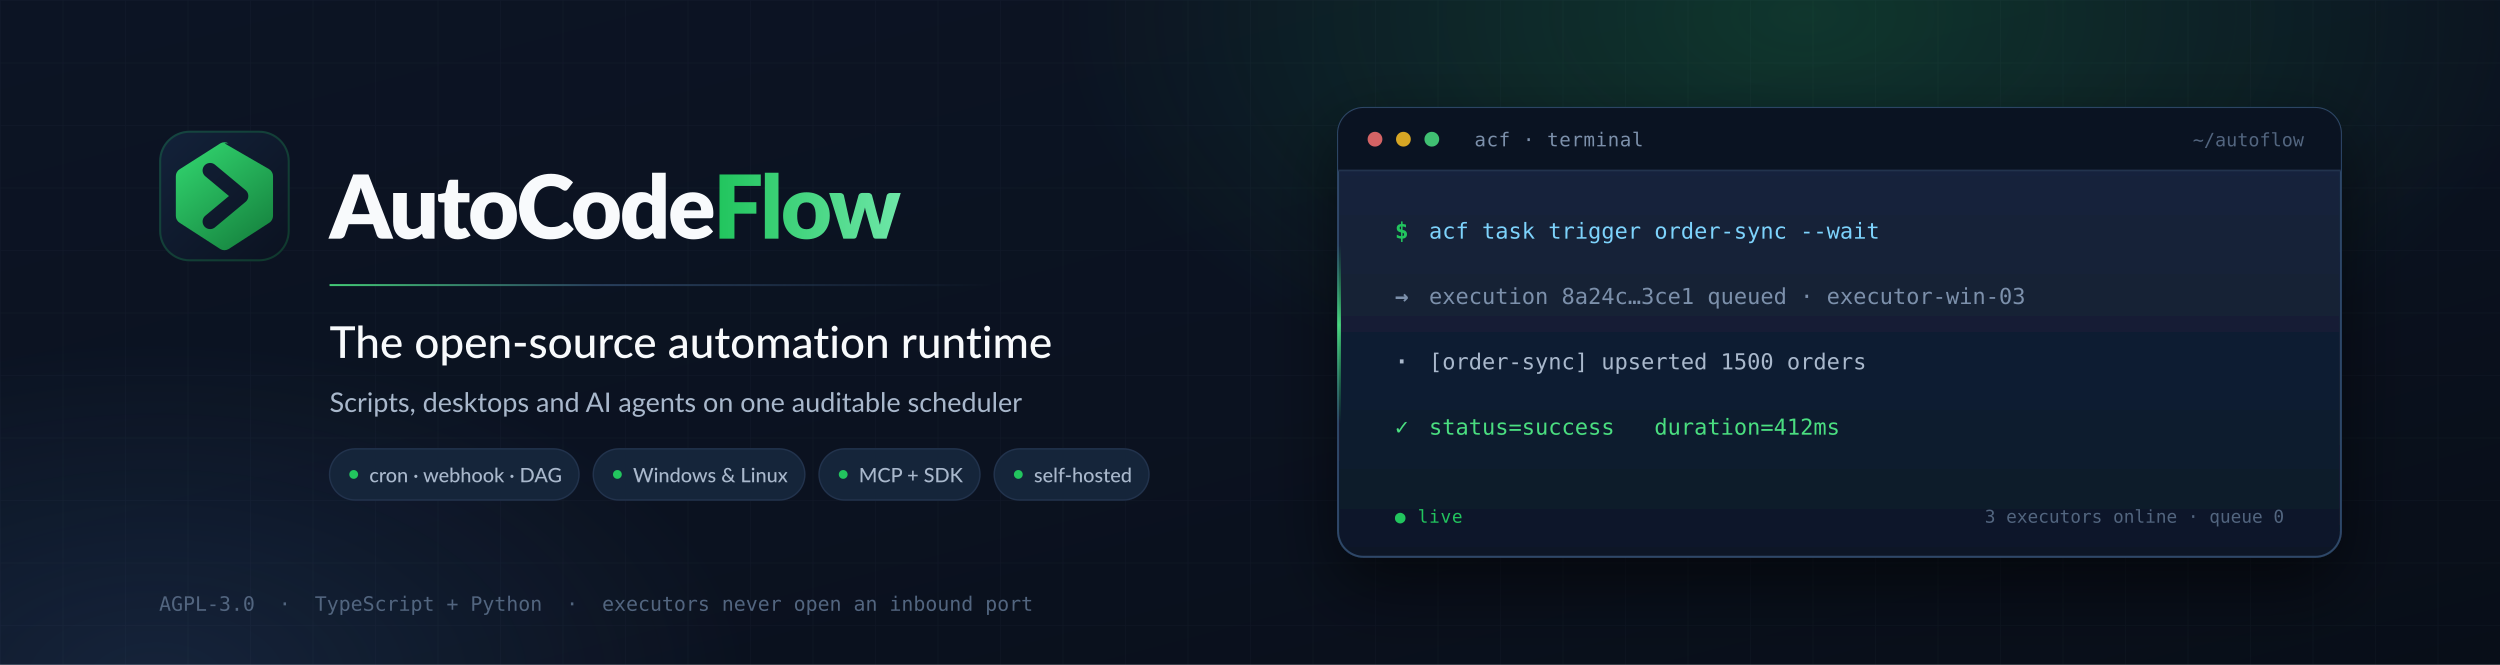
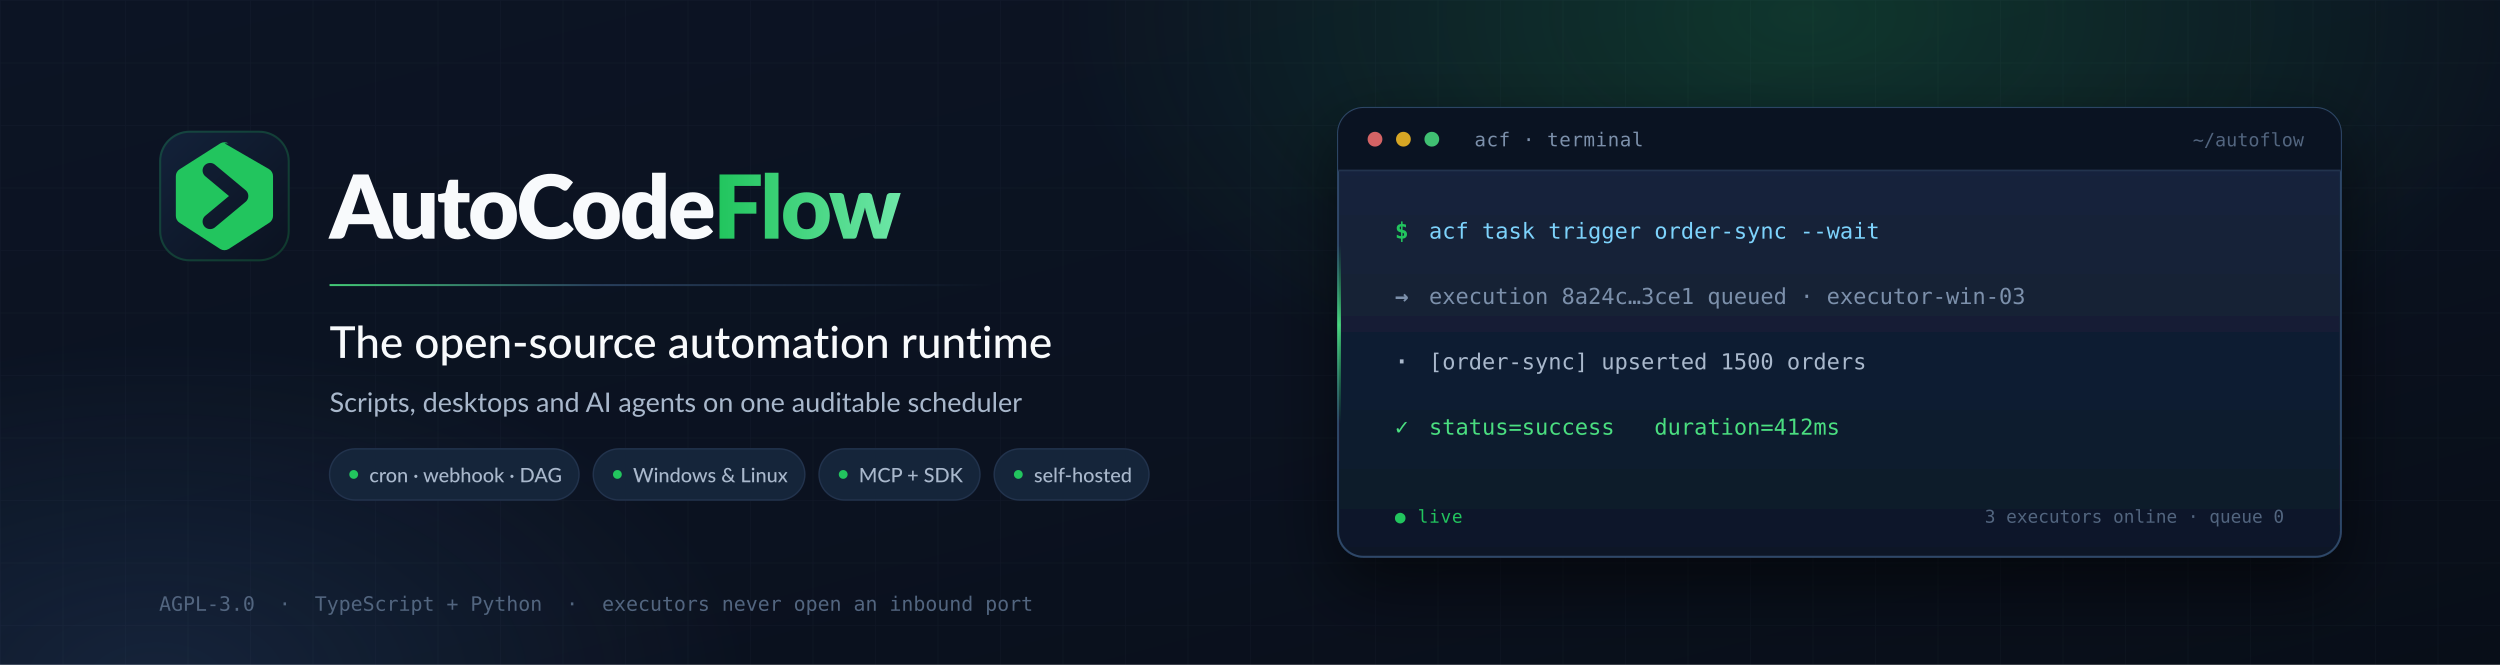
<svg xmlns="http://www.w3.org/2000/svg" viewBox="0 0 1760 468" width="1760" height="468" role="img">
  <defs>
    <linearGradient id="bg" x1="0" y1="0" x2="1" y2="1">
      <stop offset="0" stop-color="#0C1424" />
      <stop offset="0.55" stop-color="#0B1220" />
      <stop offset="1" stop-color="#080E18" />
    </linearGradient>
    <radialGradient id="glow-green" cx="0.5" cy="0.5" r="0.5">
      <stop offset="0" stop-color="#22C55E" stop-opacity="0.20" />
      <stop offset="1" stop-color="#22C55E" stop-opacity="0" />
    </radialGradient>
    <radialGradient id="glow-blue" cx="0.5" cy="0.5" r="0.5">
      <stop offset="0" stop-color="#60A5FA" stop-opacity="0.12" />
      <stop offset="1" stop-color="#60A5FA" stop-opacity="0" />
    </radialGradient>
    <linearGradient id="flow-text" x1="0" y1="0" x2="1" y2="0">
      <stop offset="0" stop-color="#22C55E" />
      <stop offset="1" stop-color="#6EE7A8" />
    </linearGradient>
    <linearGradient id="rule" x1="0" y1="0" x2="1" y2="0">
      <stop offset="0" stop-color="#4ADE80" stop-opacity="0.9" />
      <stop offset="0.4" stop-color="#2E4767" stop-opacity="0.85" />
      <stop offset="1" stop-color="#2E4767" stop-opacity="0" />
    </linearGradient>
    <linearGradient id="card-bg" x1="0" y1="0" x2="0" y2="1">
      <stop offset="0" stop-color="#15263F" />
      <stop offset="1" stop-color="#0E1828" />
    </linearGradient>
    <linearGradient id="edge" x1="0" y1="0" x2="0" y2="1">
      <stop offset="0" stop-color="#22C55E" stop-opacity="0" />
      <stop offset="0.45" stop-color="#4ADE80" stop-opacity="0.95" />
      <stop offset="1" stop-color="#22C55E" stop-opacity="0" />
    </linearGradient>
    <filter id="soft" x="-30%" y="-30%" width="160%" height="190%">
      <feDropShadow dx="0" dy="20" stdDeviation="24" flood-color="#000" flood-opacity="0.55" />
    </filter>
    <pattern id="grid" width="44" height="44" patternUnits="userSpaceOnUse">
      <path d="M44 0H0V44" fill="none" stroke="#7C93B4" stroke-opacity="0.05" stroke-width="1" />
    </pattern>
  </defs>
  <rect x="0" y="0" width="1760" height="468" fill="url(#bg)" />
  <rect x="0" y="0" width="1760" height="468" fill="url(#grid)" />
  <ellipse cx="1270" cy="10" rx="520" ry="300" fill="url(#glow-green)" />
  <ellipse cx="110" cy="480" rx="420" ry="240" fill="url(#glow-blue)" />
  <g transform="translate(112,92)">
    <defs>
      <linearGradient id="mark-bg" x1="0" y1="0" x2="1" y2="1">
        <stop offset="0" stop-color="#13223A" />
        <stop offset="1" stop-color="#0B1220" />
      </linearGradient>
-       <linearGradient id="mark-hex" x1="0.15" y1="0" x2="0.85" y2="1">
-         <stop offset="0" stop-color="#31D46E" />
-         <stop offset="1" stop-color="#15803D" />
-       </linearGradient>
      <mask id="mark-cut">
        <rect width="92" height="92" fill="#fff" />
        <path d="M35.938 28.031 L57.5 46 L35.938 63.969" fill="none" stroke="#000" stroke-width="10.637" stroke-linecap="round" stroke-linejoin="round" />
      </mask>
    </defs>
    <rect width="92" height="92" rx="21.528" fill="url(#mark-bg)" />
    <rect x="0.75" y="0.75" width="90.5" height="90.5" rx="20.778" fill="none" stroke="#22C55E" stroke-opacity="0.22" stroke-width="1.438" />
-     <path d="M46 8.912 L77.338 27.025 a5.75 5.75 0 0 1 2.875 5.031 V59.944 a5.75 5.75 0 0 1 -2.875 5.031 L48.875 83.375 a5.75 5.75 0 0 1 -5.75 0 L14.662 64.975 a5.75 5.75 0 0 1 -2.875 -5.031 V32.056 a5.75 5.75 0 0 1 2.875 -5.031 L43.125 8.912 a5.75 5.75 0 0 1 5.75 0 Z" fill="url(#mark-hex)" mask="url(#mark-cut)" />
+     <path d="M46 8.912 L77.338 27.025 a5.75 5.75 0 0 1 2.875 5.031 V59.944 a5.75 5.75 0 0 1 -2.875 5.031 L48.875 83.375 a5.75 5.75 0 0 1 -5.75 0 L14.662 64.975 a5.75 5.75 0 0 1 -2.875 -5.031 V32.056 a5.75 5.75 0 0 1 2.875 -5.031 L43.125 8.912 a5.75 5.75 0 0 1 5.75 0 Z" fill="#22C55E" mask="url(#mark-cut)" />
  </g>
  <text x="232" y="168" font-family="'Lato','Noto Sans CJK SC','DejaVu Sans',sans-serif" font-size="62" font-weight="900" fill="#F8FAFC" letter-spacing="-1.6" xml:space="preserve">AutoCode</text>
  <text x="502.141" y="168" font-family="'Lato','Noto Sans CJK SC','DejaVu Sans',sans-serif" font-size="62" font-weight="900" fill="url(#flow-text)" letter-spacing="-1.6" xml:space="preserve">Flow</text>
  <rect x="232" y="200" width="467.984" height="1.4" fill="url(#rule)" />
  <text x="232" y="252" font-family="'Lato','Noto Sans CJK SC','DejaVu Sans',sans-serif" font-size="31" font-weight="500" fill="#F8FAFC" xml:space="preserve">The open-source automation runtime</text>
  <text x="232" y="290" font-family="'Lato','Noto Sans CJK SC','DejaVu Sans',sans-serif" font-size="19" font-weight="400" fill="#A9B8CC" xml:space="preserve">Scripts, desktops and AI agents on one auditable scheduler</text>
  <rect x="232" y="316" width="175.641" height="36" rx="18" fill="#15253A" stroke="#22334D" stroke-width="1" />
  <circle cx="249" cy="334" r="3.1" fill="#22C55E" />
  <text x="260" y="339.5" font-family="'Lato','Noto Sans CJK SC','DejaVu Sans',sans-serif" font-size="14" font-weight="500" fill="#A9B8CC" xml:space="preserve">cron · webhook · DAG</text>
  <rect x="417.641" y="316" width="148.969" height="36" rx="18" fill="#15253A" stroke="#22334D" stroke-width="1" />
  <circle cx="434.641" cy="334" r="3.1" fill="#22C55E" />
  <text x="445.641" y="339.5" font-family="'Lato','Noto Sans CJK SC','DejaVu Sans',sans-serif" font-size="14" font-weight="500" fill="#A9B8CC" xml:space="preserve">Windows &amp; Linux</text>
  <rect x="576.609" y="316" width="113.297" height="36" rx="18" fill="#15253A" stroke="#22334D" stroke-width="1" />
  <circle cx="593.609" cy="334" r="3.1" fill="#22C55E" />
  <text x="604.609" y="339.5" font-family="'Lato','Noto Sans CJK SC','DejaVu Sans',sans-serif" font-size="14" font-weight="500" fill="#A9B8CC" xml:space="preserve">MCP + SDK</text>
  <rect x="699.906" y="316" width="109" height="36" rx="18" fill="#15253A" stroke="#22334D" stroke-width="1" />
  <circle cx="716.906" cy="334" r="3.1" fill="#22C55E" />
  <text x="727.906" y="339.5" font-family="'Lato','Noto Sans CJK SC','DejaVu Sans',sans-serif" font-size="14" font-weight="500" fill="#A9B8CC" xml:space="preserve">self-hosted</text>
  <text x="112" y="430" font-family="'DejaVu Sans Mono','Noto Sans Mono','Liberation Mono',monospace" font-size="14" font-weight="400" fill="#52657F" xml:space="preserve">AGPL-3.0  ·  TypeScript + Python  ·  executors never open an inbound port</text>
  <g filter="url(#soft)">
    <rect x="942" y="76" width="706" height="316" rx="18" fill="url(#card-bg)" stroke="#2E4767" stroke-width="1.4" />
  </g>
  <path d="M942 120 V94 a18 18 0 0 1 18 -18 h670 a18 18 0 0 1 18 18 V120 Z" fill="#0A1220" opacity="0.94" />
  <rect x="942" y="119.4" width="706" height="1.2" fill="#22334D" />
  <circle cx="968" cy="98" r="5.2" fill="#F87171" opacity="0.85" />
  <circle cx="988" cy="98" r="5.2" fill="#FBBF24" opacity="0.85" />
  <circle cx="1008" cy="98" r="5.2" fill="#4ADE80" opacity="0.85" />
  <text x="1038" y="103" font-family="'DejaVu Sans Mono','Noto Sans Mono','Liberation Mono',monospace" font-size="13.5" font-weight="400" fill="#7C90AB" letter-spacing="0.4" xml:space="preserve">acf · terminal</text>
  <text x="1622" y="103" font-family="'DejaVu Sans Mono','Noto Sans Mono','Liberation Mono',monospace" font-size="13" font-weight="400" fill="#52657F" text-anchor="end" xml:space="preserve">~/autoflow</text>
  <rect x="941.4" y="172" width="2.6" height="126" fill="url(#edge)" />
  <text x="982" y="168" font-family="'DejaVu Sans Mono','Noto Sans Mono','Liberation Mono',monospace" font-size="16" font-weight="700" fill="#22C55E" xml:space="preserve">$</text>
  <text x="1006" y="168" font-family="'DejaVu Sans Mono','Noto Sans Mono','Liberation Mono',monospace" font-size="15.5" font-weight="400" fill="#7DD3FC" xml:space="preserve">acf task trigger order-sync --wait</text>
  <text x="982" y="214" font-family="'DejaVu Sans Mono','Noto Sans Mono','Liberation Mono',monospace" font-size="16" font-weight="700" fill="#7C90AB" xml:space="preserve">→</text>
  <text x="1006" y="214" font-family="'DejaVu Sans Mono','Noto Sans Mono','Liberation Mono',monospace" font-size="15.5" font-weight="400" fill="#7C90AB" xml:space="preserve">execution 8a24c…3ce1 queued · executor-win-03</text>
  <text x="982" y="260" font-family="'DejaVu Sans Mono','Noto Sans Mono','Liberation Mono',monospace" font-size="16" font-weight="700" fill="#A9B8CC" xml:space="preserve">·</text>
  <text x="1006" y="260" font-family="'DejaVu Sans Mono','Noto Sans Mono','Liberation Mono',monospace" font-size="15.5" font-weight="400" fill="#A9B8CC" xml:space="preserve">[order-sync] upserted 1500 orders</text>
  <text x="982" y="306" font-family="'DejaVu Sans Mono','Noto Sans Mono','Liberation Mono',monospace" font-size="16" font-weight="700" fill="#4ADE80" xml:space="preserve">✓</text>
  <text x="1006" y="306" font-family="'DejaVu Sans Mono','Noto Sans Mono','Liberation Mono',monospace" font-size="15.5" font-weight="400" fill="#4ADE80" xml:space="preserve">status=success   duration=412ms</text>
  <text x="982" y="368" font-family="'DejaVu Sans Mono','Noto Sans Mono','Liberation Mono',monospace" font-size="12.5" font-weight="400" fill="#22C55E" letter-spacing="0.5" xml:space="preserve">● live</text>
  <text x="1608" y="368" font-family="'DejaVu Sans Mono','Noto Sans Mono','Liberation Mono',monospace" font-size="12.5" font-weight="400" fill="#52657F" text-anchor="end" xml:space="preserve">3 executors online · queue 0</text>
</svg>
